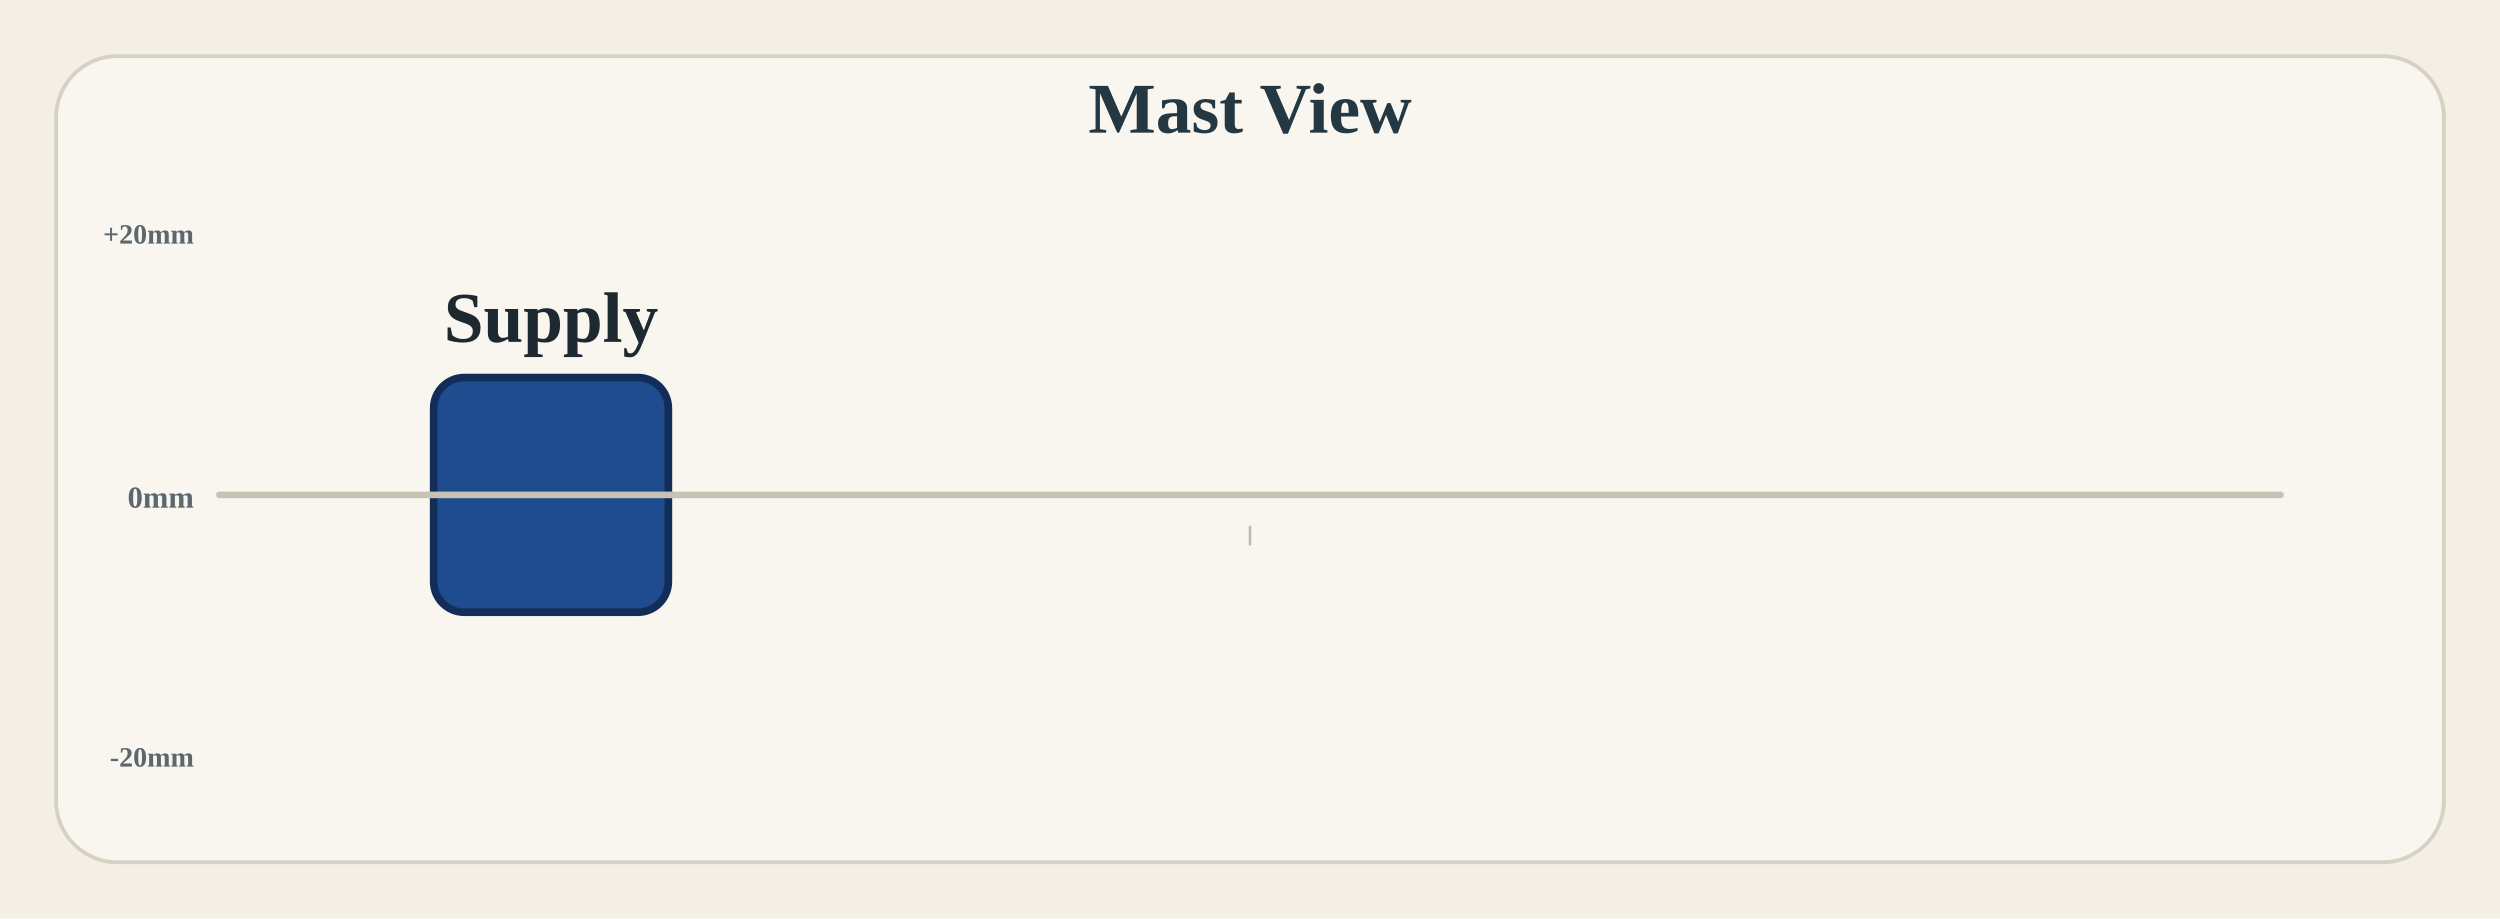
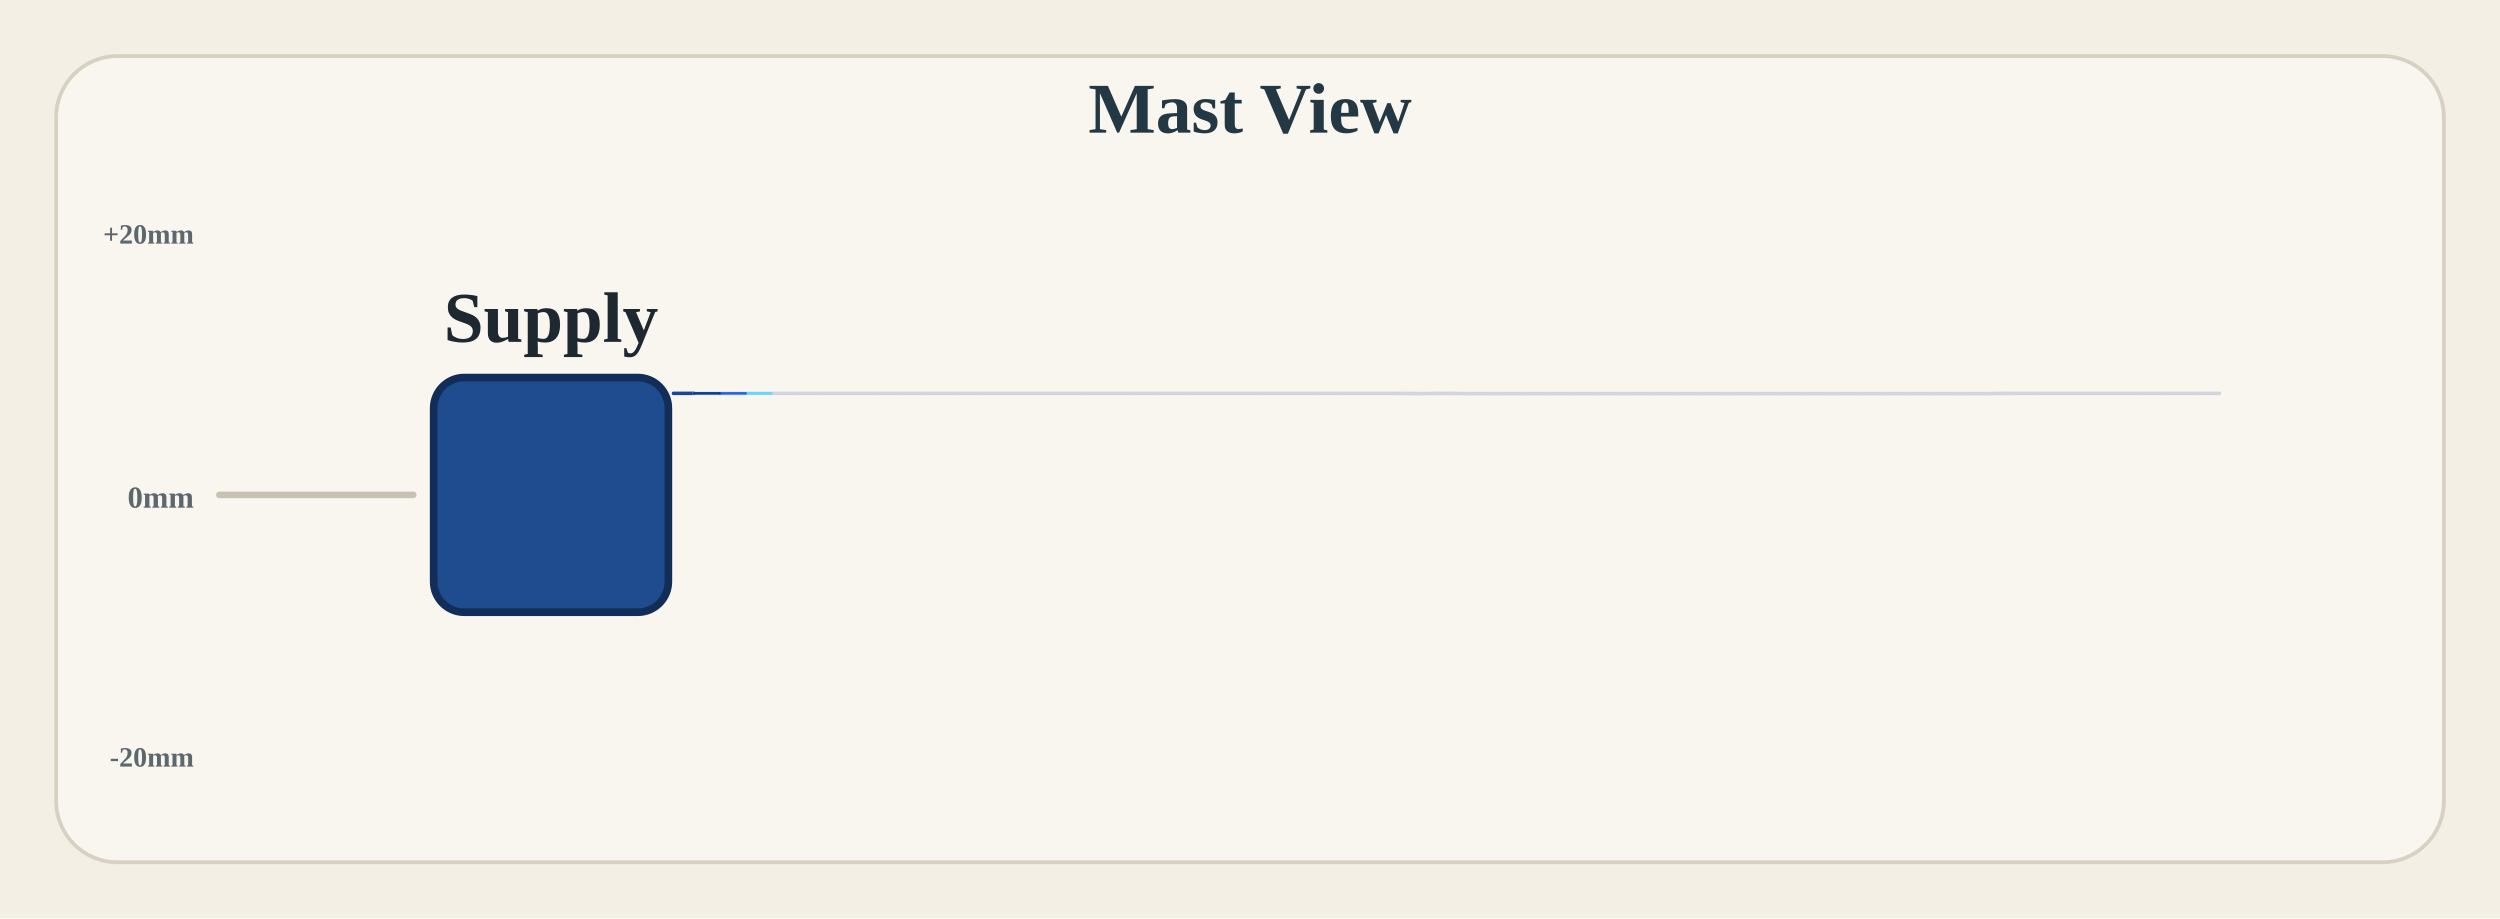
<svg xmlns="http://www.w3.org/2000/svg" width="980" height="360" viewBox="0 0 980 360">
  <rect width="100%" height="100%" fill="#f4efe4" />
  <rect x="22" y="22" width="936" height="316" rx="24" fill="#f9f6ef" stroke="#d7d1c4" stroke-width="1.5" />
  <text x="490.0" y="52.0" text-anchor="middle" font-size="28" font-weight="900" fill="#233843">Mast View</text>
  <rect x="170.0" y="148.0" width="92.0" height="92.0" fill="#1f4b8f" stroke="#122d57" stroke-width="3" rx="12" />
  <text x="216.0" y="134.0" text-anchor="middle" font-size="28" font-weight="600" fill="#1d2830">Supply</text>
-   <line x1="86.0" y1="194.0" x2="894.0" y2="194.0" stroke="#c8c2b5" stroke-width="2.6" stroke-linecap="round" />
+   <line class="mast-zero-guide" x1="86.0" y1="194.0" x2="162.0" y2="194.0" stroke="#c8c2b5" stroke-width="2.6" stroke-linecap="round" />
  <text x="76.0" y="199.0" text-anchor="end" font-size="12" font-weight="700" fill="#5d676e">0mm</text>
  <text x="76.0" y="95.5" text-anchor="end" font-size="11" font-weight="600" fill="#5d676e">+20mm</text>
  <text x="76.0" y="300.5" text-anchor="end" font-size="11" font-weight="600" fill="#5d676e">-20mm</text>
  <g id="mast-history">
-     <polyline class="mast-history-path" points="490.0,206.5 490.0,206.5 490.0,206.5 490.0,206.5 490.0,206.5 490.0,206.5 490.0,206.5 490.0,206.5 490.0,206.7 490.0,206.8 490.0,206.9 490.0,207.0 490.0,207.1 490.0,207.1 490.0,208.2 490.0,210.2 490.0,211.6 490.0,212.6 490.0,213.2 490.0,213.4 490.0,213.1 490.0,212.9 490.0,212.8 490.0,212.7" fill="none" stroke="#b7aea0" stroke-width="1" stroke-linecap="round" stroke-linejoin="round" opacity="0.85" />
+     <line class="mast-history-lead" x1="264.0" y1="154.2" x2="272.0" y2="154.2" stroke="#0b3d91" stroke-width="1.4" stroke-linecap="round" opacity="0.95" />
+     <polyline class="mast-history-trace" points="272.0,154.2 282.1,154.2 292.3,154.2 302.4,154.2 312.5,154.2 322.7,154.2 332.8,154.2 342.9,154.2 353.1,154.2 363.2,154.2 373.4,154.2 383.5,154.2 393.6,154.2 403.8,154.2 413.9,154.2 424.0,154.2 434.2,154.2 444.3,154.2 454.4,154.2 464.6,154.2 474.7,154.2 484.8,154.2 495.0,154.2 505.1,154.2 515.3,154.2 525.4,154.2 535.5,154.2 545.7,154.2 555.8,154.3 565.9,154.2 576.1,154.3 586.2,154.3 596.3,154.3 606.5,154.3 616.6,154.3 626.7,154.3 636.9,154.3 647.0,154.3 657.2,154.3 667.3,154.3 677.4,154.3 687.6,154.3 697.7,154.3 707.8,154.3 718.0,154.3 728.1,154.3 738.2,154.3 748.4,154.3 758.5,154.3 768.6,154.3 778.8,154.3 788.9,154.2 799.1,154.2 809.2,154.2 819.3,154.2 829.5,154.2 839.6,154.2 849.7,154.2 859.9,154.2 870.0,154.2" fill="none" stroke="#9db4da" stroke-width="1.4" stroke-linecap="round" stroke-linejoin="round" opacity="0.55" />
+     <line class="mast-history-segment" data-recency="older" x1="870.0" y1="154.2" x2="859.9" y2="154.2" stroke="#d3d7dd" stroke-width="1" stroke-linecap="round" />
+     <line class="mast-history-segment" data-recency="older" x1="859.9" y1="154.2" x2="849.7" y2="154.2" stroke="#d3d7dd" stroke-width="1" stroke-linecap="round" />
+     <line class="mast-history-segment" data-recency="older" x1="849.7" y1="154.2" x2="839.6" y2="154.2" stroke="#d3d7dd" stroke-width="1" stroke-linecap="round" />
+     <line class="mast-history-segment" data-recency="older" x1="839.6" y1="154.2" x2="829.5" y2="154.2" stroke="#d3d7dd" stroke-width="1" stroke-linecap="round" />
+     <line class="mast-history-segment" data-recency="older" x1="829.5" y1="154.2" x2="819.3" y2="154.2" stroke="#d3d7dd" stroke-width="1" stroke-linecap="round" />
+     <line class="mast-history-segment" data-recency="older" x1="819.3" y1="154.2" x2="809.2" y2="154.2" stroke="#d3d7dd" stroke-width="1" stroke-linecap="round" />
+     <line class="mast-history-segment" data-recency="older" x1="809.2" y1="154.2" x2="799.1" y2="154.2" stroke="#d3d7dd" stroke-width="1" stroke-linecap="round" />
+     <line class="mast-history-segment" data-recency="older" x1="799.1" y1="154.2" x2="788.9" y2="154.2" stroke="#d3d7dd" stroke-width="1" stroke-linecap="round" />
+     <line class="mast-history-segment" data-recency="older" x1="788.9" y1="154.2" x2="778.8" y2="154.3" stroke="#d3d7dd" stroke-width="1" stroke-linecap="round" />
+     <line class="mast-history-segment" data-recency="older" x1="778.8" y1="154.3" x2="768.6" y2="154.3" stroke="#d3d7dd" stroke-width="1" stroke-linecap="round" />
+     <line class="mast-history-segment" data-recency="older" x1="768.6" y1="154.3" x2="758.5" y2="154.3" stroke="#d3d7dd" stroke-width="1" stroke-linecap="round" />
+     <line class="mast-history-segment" data-recency="older" x1="758.5" y1="154.3" x2="748.4" y2="154.3" stroke="#d3d7dd" stroke-width="1" stroke-linecap="round" />
+     <line class="mast-history-segment" data-recency="older" x1="748.4" y1="154.3" x2="738.2" y2="154.3" stroke="#d3d7dd" stroke-width="1" stroke-linecap="round" />
+     <line class="mast-history-segment" data-recency="older" x1="738.2" y1="154.3" x2="728.1" y2="154.3" stroke="#d3d7dd" stroke-width="1" stroke-linecap="round" />
+     <line class="mast-history-segment" data-recency="older" x1="728.1" y1="154.3" x2="718.0" y2="154.3" stroke="#d3d7dd" stroke-width="1" stroke-linecap="round" />
+     <line class="mast-history-segment" data-recency="older" x1="718.0" y1="154.3" x2="707.8" y2="154.3" stroke="#d3d7dd" stroke-width="1" stroke-linecap="round" />
+     <line class="mast-history-segment" data-recency="older" x1="707.8" y1="154.3" x2="697.7" y2="154.3" stroke="#d3d7dd" stroke-width="1" stroke-linecap="round" />
+     <line class="mast-history-segment" data-recency="older" x1="697.7" y1="154.3" x2="687.6" y2="154.3" stroke="#d3d7dd" stroke-width="1" stroke-linecap="round" />
+     <line class="mast-history-segment" data-recency="older" x1="687.6" y1="154.3" x2="677.4" y2="154.3" stroke="#d3d7dd" stroke-width="1" stroke-linecap="round" />
+     <line class="mast-history-segment" data-recency="older" x1="677.4" y1="154.3" x2="667.3" y2="154.3" stroke="#d3d7dd" stroke-width="1" stroke-linecap="round" />
+     <line class="mast-history-segment" data-recency="older" x1="667.3" y1="154.3" x2="657.2" y2="154.3" stroke="#d3d7dd" stroke-width="1" stroke-linecap="round" />
+     <line class="mast-history-segment" data-recency="older" x1="657.2" y1="154.3" x2="647.0" y2="154.3" stroke="#d3d7dd" stroke-width="1" stroke-linecap="round" />
+     <line class="mast-history-segment" data-recency="older" x1="647.0" y1="154.3" x2="636.9" y2="154.3" stroke="#d3d7dd" stroke-width="1" stroke-linecap="round" />
+     <line class="mast-history-segment" data-recency="older" x1="636.9" y1="154.3" x2="626.7" y2="154.3" stroke="#d3d7dd" stroke-width="1" stroke-linecap="round" />
+     <line class="mast-history-segment" data-recency="older" x1="626.7" y1="154.3" x2="616.6" y2="154.3" stroke="#d3d7dd" stroke-width="1" stroke-linecap="round" />
+     <line class="mast-history-segment" data-recency="older" x1="616.6" y1="154.3" x2="606.5" y2="154.3" stroke="#d3d7dd" stroke-width="1" stroke-linecap="round" />
+     <line class="mast-history-segment" data-recency="older" x1="606.5" y1="154.3" x2="596.3" y2="154.3" stroke="#d3d7dd" stroke-width="1" stroke-linecap="round" />
+     <line class="mast-history-segment" data-recency="older" x1="596.3" y1="154.3" x2="586.2" y2="154.3" stroke="#d3d7dd" stroke-width="1" stroke-linecap="round" />
+     <line class="mast-history-segment" data-recency="older" x1="586.2" y1="154.3" x2="576.1" y2="154.3" stroke="#d3d7dd" stroke-width="1" stroke-linecap="round" />
+     <line class="mast-history-segment" data-recency="older" x1="576.1" y1="154.3" x2="565.9" y2="154.2" stroke="#d3d7dd" stroke-width="1" stroke-linecap="round" />
+     <line class="mast-history-segment" data-recency="older" x1="565.9" y1="154.2" x2="555.8" y2="154.3" stroke="#d3d7dd" stroke-width="1" stroke-linecap="round" />
+     <line class="mast-history-segment" data-recency="older" x1="555.8" y1="154.3" x2="545.7" y2="154.2" stroke="#d3d7dd" stroke-width="1" stroke-linecap="round" />
+     <line class="mast-history-segment" data-recency="older" x1="545.7" y1="154.2" x2="535.5" y2="154.2" stroke="#d3d7dd" stroke-width="1" stroke-linecap="round" />
+     <line class="mast-history-segment" data-recency="older" x1="535.5" y1="154.2" x2="525.4" y2="154.2" stroke="#d3d7dd" stroke-width="1" stroke-linecap="round" />
+     <line class="mast-history-segment" data-recency="older" x1="525.4" y1="154.2" x2="515.3" y2="154.2" stroke="#d3d7dd" stroke-width="1" stroke-linecap="round" />
+     <line class="mast-history-segment" data-recency="older" x1="515.3" y1="154.2" x2="505.1" y2="154.2" stroke="#d3d7dd" stroke-width="1" stroke-linecap="round" />
+     <line class="mast-history-segment" data-recency="older" x1="505.1" y1="154.2" x2="495.0" y2="154.2" stroke="#d3d7dd" stroke-width="1" stroke-linecap="round" />
+     <line class="mast-history-segment" data-recency="older" x1="495.0" y1="154.2" x2="484.8" y2="154.2" stroke="#d3d7dd" stroke-width="1" stroke-linecap="round" />
+     <line class="mast-history-segment" data-recency="older" x1="484.8" y1="154.2" x2="474.7" y2="154.2" stroke="#d3d7dd" stroke-width="1" stroke-linecap="round" />
+     <line class="mast-history-segment" data-recency="older" x1="474.7" y1="154.2" x2="464.6" y2="154.2" stroke="#d3d7dd" stroke-width="1" stroke-linecap="round" />
+     <line class="mast-history-segment" data-recency="older" x1="464.6" y1="154.2" x2="454.4" y2="154.2" stroke="#d3d7dd" stroke-width="1" stroke-linecap="round" />
+     <line class="mast-history-segment" data-recency="older" x1="454.4" y1="154.2" x2="444.3" y2="154.2" stroke="#d3d7dd" stroke-width="1" stroke-linecap="round" />
+     <line class="mast-history-segment" data-recency="older" x1="444.3" y1="154.2" x2="434.2" y2="154.2" stroke="#d3d7dd" stroke-width="1" stroke-linecap="round" />
+     <line class="mast-history-segment" data-recency="older" x1="434.2" y1="154.2" x2="424.0" y2="154.2" stroke="#d3d7dd" stroke-width="1" stroke-linecap="round" />
+     <line class="mast-history-segment" data-recency="older" x1="424.0" y1="154.2" x2="413.9" y2="154.2" stroke="#d3d7dd" stroke-width="1" stroke-linecap="round" />
+     <line class="mast-history-segment" data-recency="older" x1="413.9" y1="154.2" x2="403.8" y2="154.2" stroke="#d3d7dd" stroke-width="1" stroke-linecap="round" />
+     <line class="mast-history-segment" data-recency="older" x1="403.8" y1="154.2" x2="393.6" y2="154.2" stroke="#d3d7dd" stroke-width="1" stroke-linecap="round" />
+     <line class="mast-history-segment" data-recency="older" x1="393.6" y1="154.2" x2="383.5" y2="154.2" stroke="#d3d7dd" stroke-width="1" stroke-linecap="round" />
+     <line class="mast-history-segment" data-recency="older" x1="383.5" y1="154.2" x2="373.4" y2="154.2" stroke="#d3d7dd" stroke-width="1" stroke-linecap="round" />
+     <line class="mast-history-segment" data-recency="older" x1="373.4" y1="154.2" x2="363.2" y2="154.2" stroke="#d3d7dd" stroke-width="1" stroke-linecap="round" />
+     <line class="mast-history-segment" data-recency="older" x1="363.2" y1="154.2" x2="353.1" y2="154.2" stroke="#d3d7dd" stroke-width="1" stroke-linecap="round" />
+     <line class="mast-history-segment" data-recency="older" x1="353.1" y1="154.2" x2="342.9" y2="154.2" stroke="#d3d7dd" stroke-width="1" stroke-linecap="round" />
+     <line class="mast-history-segment" data-recency="older" x1="342.9" y1="154.2" x2="332.8" y2="154.2" stroke="#d3d7dd" stroke-width="1" stroke-linecap="round" />
+     <line class="mast-history-segment" data-recency="older" x1="332.8" y1="154.2" x2="322.7" y2="154.2" stroke="#d3d7dd" stroke-width="1" stroke-linecap="round" />
+     <line class="mast-history-segment" data-recency="older" x1="322.7" y1="154.2" x2="312.5" y2="154.2" stroke="#d3d7dd" stroke-width="1" stroke-linecap="round" />
+     <line class="mast-history-segment" data-recency="older" x1="312.5" y1="154.2" x2="302.4" y2="154.2" stroke="#d3d7dd" stroke-width="1" stroke-linecap="round" />
+     <line class="mast-history-segment" data-recency="n-2" x1="302.4" y1="154.2" x2="292.3" y2="154.2" stroke="#63d7ff" stroke-width="1" stroke-linecap="round" />
+     <line class="mast-history-segment" data-recency="n-1" x1="292.3" y1="154.2" x2="282.1" y2="154.2" stroke="#2563eb" stroke-width="1" stroke-linecap="round" />
+     <line class="mast-history-segment" data-recency="current" x1="282.1" y1="154.2" x2="272.0" y2="154.2" stroke="#0b3d91" stroke-width="1" stroke-linecap="round" />
  </g>
</svg>
